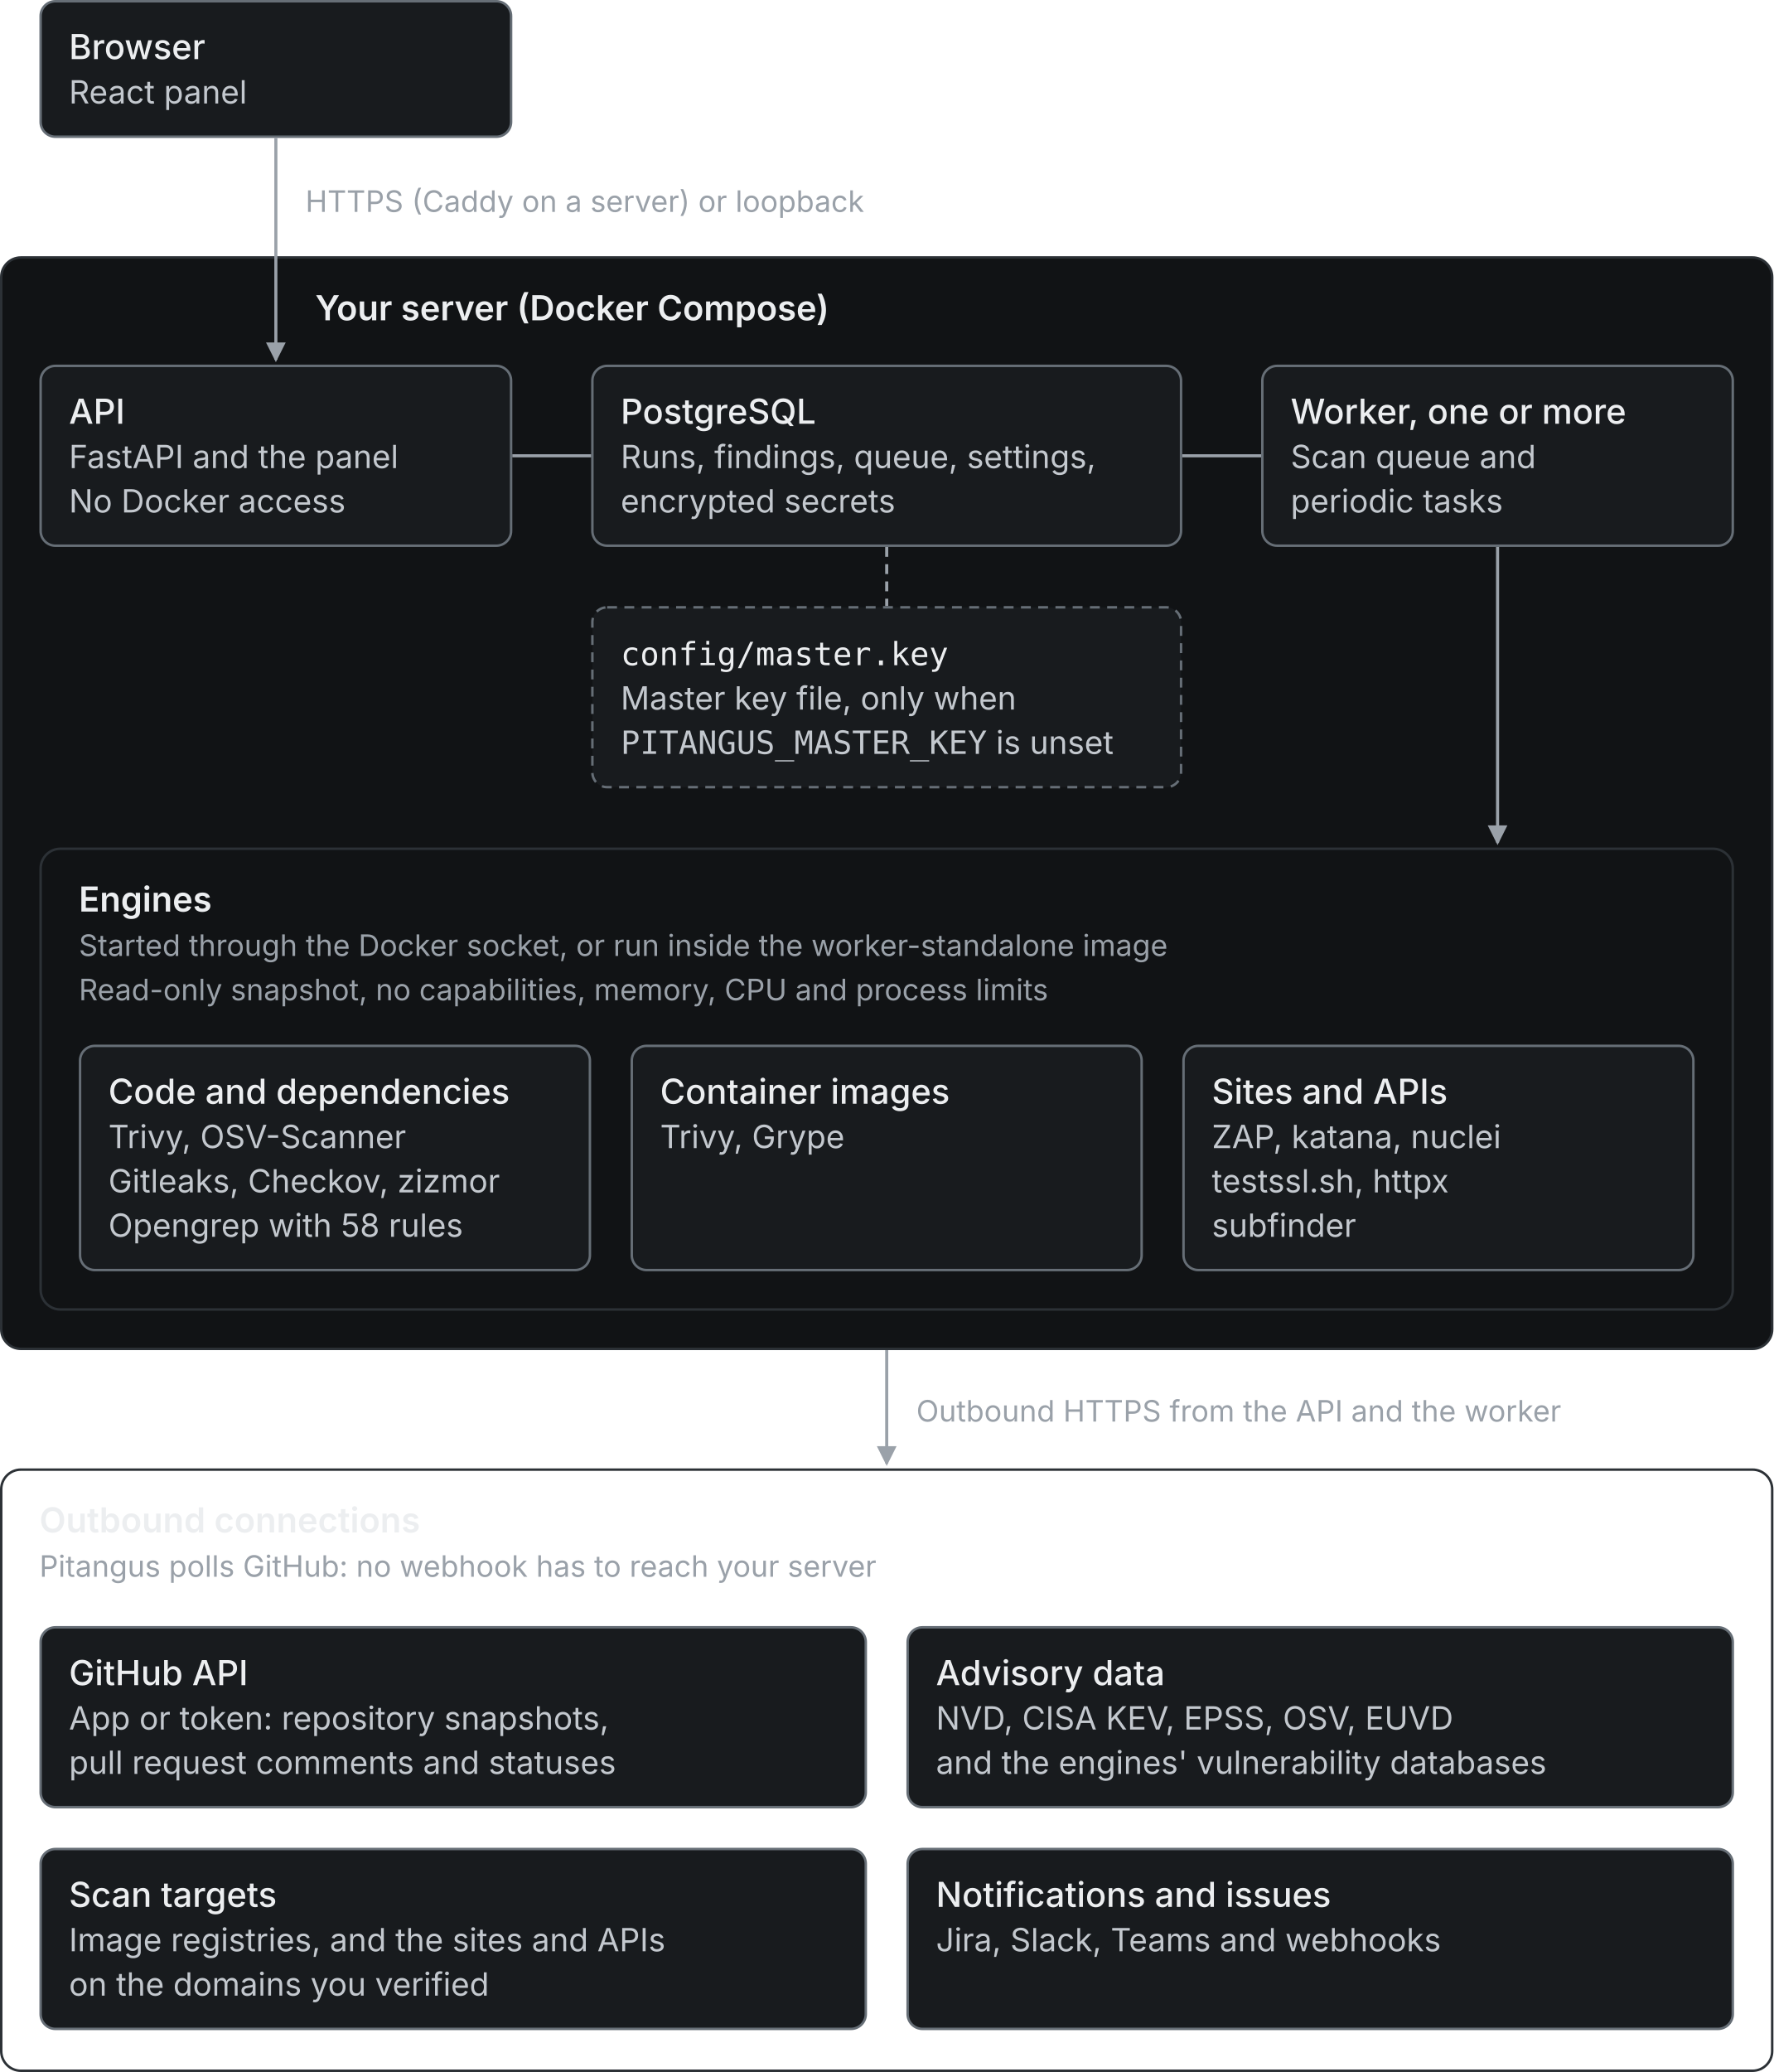
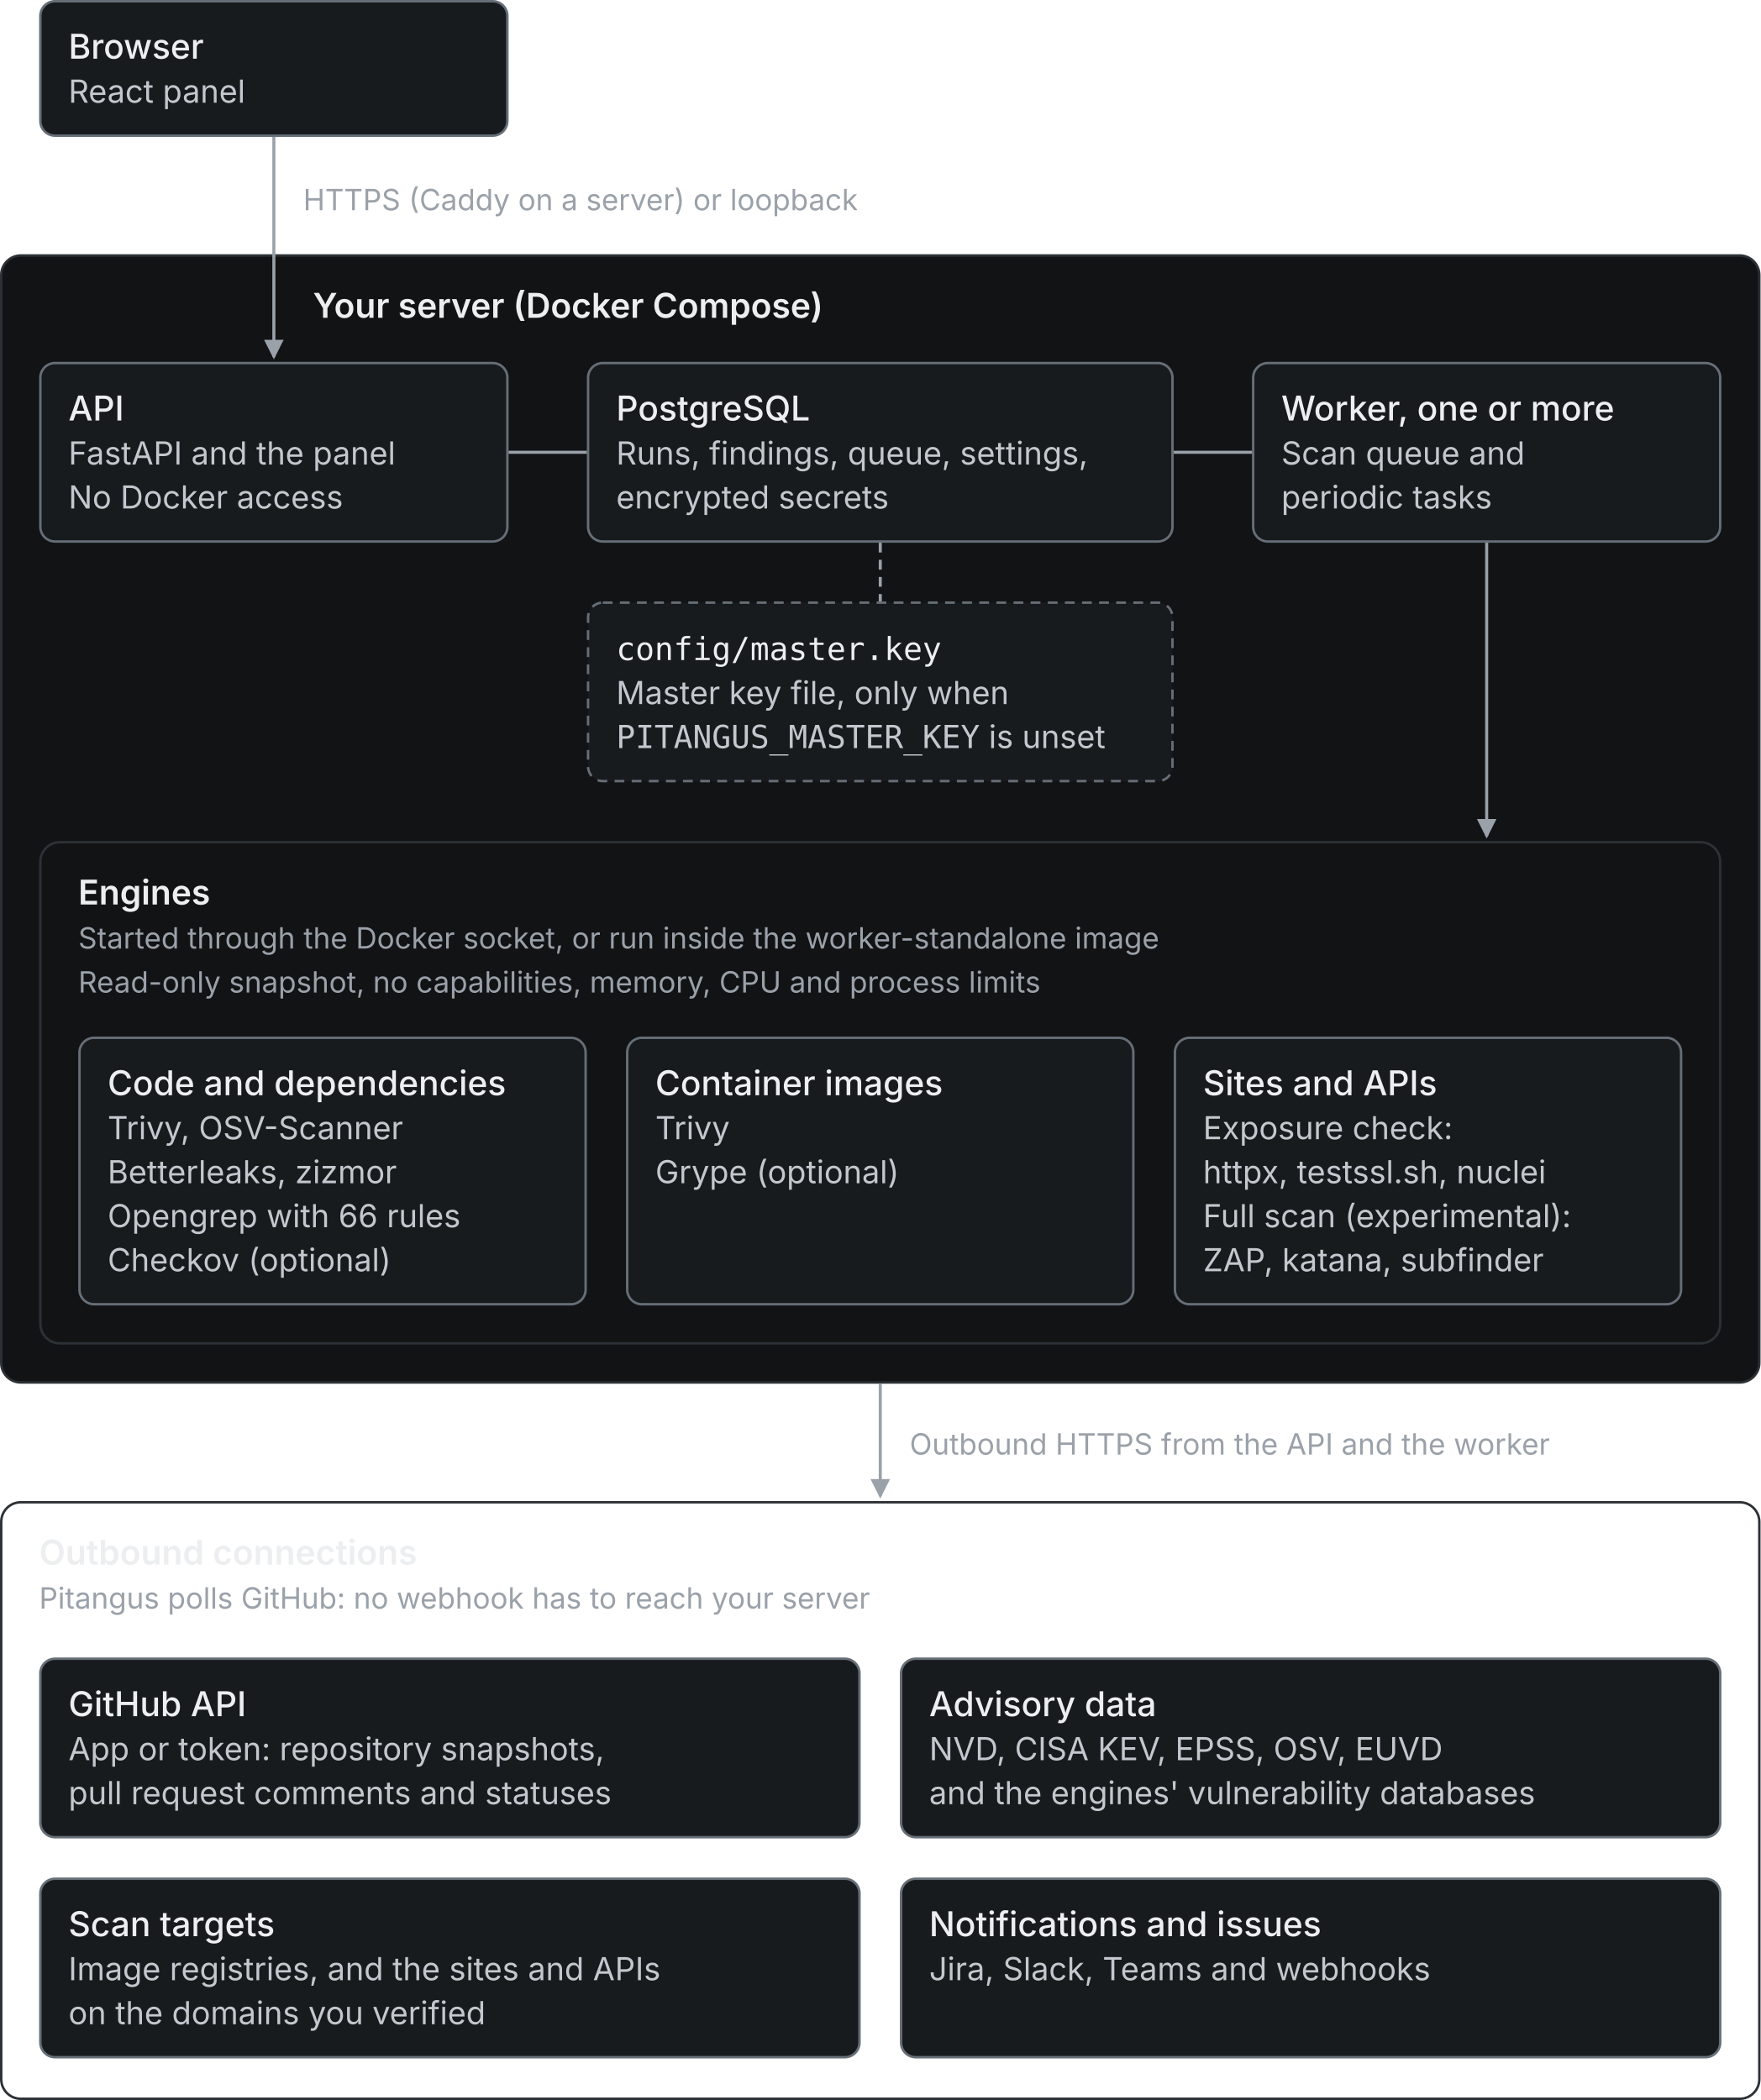
- <svg xmlns="http://www.w3.org/2000/svg" viewBox="0 0 720 841" width="720" height="841" role="img" aria-labelledby="title desc" lang="en">
+ <svg xmlns="http://www.w3.org/2000/svg" viewBox="0 0 720 859" width="720" height="859" role="img" aria-labelledby="title desc" lang="en">
  <style>
    text { font-family: 'IBM Plex Sans', ui-sans-serif, system-ui, -apple-system, 'Segoe UI', sans-serif; fill: #C3C8CE; }
    .title { font-size: 14px; font-weight: 500; fill: #ECEEF0; }
    .group-title { font-weight: 600; }
    .detail { font-size: 13px; }
    .note { font-size: 12px; fill: #9AA1A9; }
    .mono { font-family: 'IBM Plex Mono', ui-monospace, SFMono-Regular, Menlo, Consolas, monospace; font-size: 13px; }
    .node { fill: #181B1E; stroke: #666E76; stroke-width: 1; }
    .node.optional { stroke-dasharray: 4 3; }
    .group { fill: none; stroke: #2C3136; stroke-width: 1; }
    .group.filled { fill: #111315; }
    .edge { fill: none; stroke: #9AA1A9; stroke-width: 1.25; }
    .edge.optional { stroke-dasharray: 4 3; }
  </style>
  <defs>
    <marker id="head" viewBox="0 0 8 8" refX="7" refY="4" markerWidth="8" markerHeight="8" orient="auto" markerUnits="userSpaceOnUse">
      <path d="M0 0 L8 4 L0 8 Z" fill="#9AA1A9" />
    </marker>
  </defs>
-   <rect x="0.5" y="104.5" width="719" height="443" rx="8" class="group filled" />
+   <rect x="0.5" y="104.5" width="719" height="461" rx="8" class="group filled" />
  <text x="128" y="130" class="title group-title">Your server (Docker Compose)</text>
  <rect x="16.5" y="0.5" width="191" height="55" rx="6" class="node" />
  <text x="28" y="24" class="title">Browser</text>
  <text x="28" y="42" class="detail">React panel</text>
  <path d="M112 56 L112 146" class="edge" marker-end="url(#head)" />
  <text x="124" y="86" class="note">HTTPS (Caddy on a server) or loopback</text>
  <rect x="16.5" y="148.5" width="191" height="73" rx="6" class="node" />
  <text x="28" y="172" class="title">API</text>
  <text x="28" y="190" class="detail">FastAPI and the panel</text>
  <text x="28" y="208" class="detail">No Docker access</text>
  <rect x="240.5" y="148.5" width="239" height="73" rx="6" class="node" />
  <text x="252" y="172" class="title">PostgreSQL</text>
  <text x="252" y="190" class="detail">Runs, findings, queue, settings,</text>
  <text x="252" y="208" class="detail">encrypted secrets</text>
  <rect x="512.5" y="148.5" width="191" height="73" rx="6" class="node" />
  <text x="524" y="172" class="title">Worker, one or more</text>
  <text x="524" y="190" class="detail">Scan queue and</text>
  <text x="524" y="208" class="detail">periodic tasks</text>
  <path d="M208 185 L240 185" class="edge" />
  <path d="M512 185 L480 185" class="edge" />
  <path d="M360 222 L360 246" class="edge optional" />
  <rect x="240.5" y="246.5" width="239" height="73" rx="6" class="node optional" />
  <text x="252" y="270" class="title mono">config/master.key</text>
  <text x="252" y="288" class="detail">Master key file, only when</text>
  <text x="252" y="306" class="detail">
    <tspan class="mono">PITANGUS_MASTER_KEY</tspan> is unset</text>
  <path d="M608 222 L608 342" class="edge" marker-end="url(#head)" />
-   <rect x="16.5" y="344.5" width="687" height="187" rx="8" class="group" />
+   <rect x="16.5" y="344.5" width="687" height="205" rx="8" class="group" />
  <text x="32" y="370" class="title group-title">Engines</text>
  <text x="32" y="388" class="note">Started through the Docker socket, or run inside the worker-standalone image</text>
  <text x="32" y="406" class="note">Read-only snapshot, no capabilities, memory, CPU and process limits</text>
-   <rect x="32.5" y="424.5" width="207" height="91" rx="6" class="node" />
+   <rect x="32.5" y="424.5" width="207" height="109" rx="6" class="node" />
  <text x="44" y="448" class="title">Code and dependencies</text>
  <text x="44" y="466" class="detail">Trivy, OSV-Scanner</text>
-   <text x="44" y="484" class="detail">Gitleaks, Checkov, zizmor</text>
-   <text x="44" y="502" class="detail">Opengrep with 58 rules</text>
-   <rect x="256.5" y="424.5" width="207" height="91" rx="6" class="node" />
+   <text x="44" y="484" class="detail">Betterleaks, zizmor</text>
+   <text x="44" y="502" class="detail">Opengrep with 66 rules</text>
+   <text x="44" y="520" class="detail">Checkov (optional)</text>
+   <rect x="256.5" y="424.5" width="207" height="109" rx="6" class="node" />
  <text x="268" y="448" class="title">Container images</text>
-   <text x="268" y="466" class="detail">Trivy, Grype</text>
-   <rect x="480.5" y="424.5" width="207" height="91" rx="6" class="node" />
+   <text x="268" y="466" class="detail">Trivy</text>
+   <text x="268" y="484" class="detail">Grype (optional)</text>
+   <rect x="480.5" y="424.5" width="207" height="109" rx="6" class="node" />
  <text x="492" y="448" class="title">Sites and APIs</text>
-   <text x="492" y="466" class="detail">ZAP, katana, nuclei</text>
-   <text x="492" y="484" class="detail">testssl.sh, httpx</text>
-   <text x="492" y="502" class="detail">subfinder</text>
-   <path d="M360 548 L360 594" class="edge" marker-end="url(#head)" />
-   <text x="372" y="577" class="note">Outbound HTTPS from the API and the worker</text>
-   <rect x="0.5" y="596.5" width="719" height="244" rx="8" class="group" />
-   <text x="16" y="622" class="title group-title">Outbound connections</text>
-   <text x="16" y="640" class="note">Pitangus polls GitHub: no webhook has to reach your server</text>
-   <rect x="16.5" y="660.5" width="335" height="73" rx="6" class="node" />
-   <text x="28" y="684" class="title">GitHub API</text>
-   <text x="28" y="702" class="detail">App or token: repository snapshots,</text>
-   <text x="28" y="720" class="detail">pull request comments and statuses</text>
-   <rect x="368.5" y="660.5" width="335" height="73" rx="6" class="node" />
-   <text x="380" y="684" class="title">Advisory data</text>
-   <text x="380" y="702" class="detail">NVD, CISA KEV, EPSS, OSV, EUVD</text>
-   <text x="380" y="720" class="detail">and the engines' vulnerability databases</text>
-   <rect x="16.5" y="750.5" width="335" height="73" rx="6" class="node" />
-   <text x="28" y="774" class="title">Scan targets</text>
-   <text x="28" y="792" class="detail">Image registries, and the sites and APIs</text>
-   <text x="28" y="810" class="detail">on the domains you verified</text>
-   <rect x="368.5" y="750.5" width="335" height="73" rx="6" class="node" />
-   <text x="380" y="774" class="title">Notifications and issues</text>
-   <text x="380" y="792" class="detail">Jira, Slack, Teams and webhooks</text>
+   <text x="492" y="466" class="detail">Exposure check:</text>
+   <text x="492" y="484" class="detail">httpx, testssl.sh, nuclei</text>
+   <text x="492" y="502" class="detail">Full scan (experimental):</text>
+   <text x="492" y="520" class="detail">ZAP, katana, subfinder</text>
+   <path d="M360 566 L360 612" class="edge" marker-end="url(#head)" />
+   <text x="372" y="595" class="note">Outbound HTTPS from the API and the worker</text>
+   <rect x="0.5" y="614.5" width="719" height="244" rx="8" class="group" />
+   <text x="16" y="640" class="title group-title">Outbound connections</text>
+   <text x="16" y="658" class="note">Pitangus polls GitHub: no webhook has to reach your server</text>
+   <rect x="16.5" y="678.5" width="335" height="73" rx="6" class="node" />
+   <text x="28" y="702" class="title">GitHub API</text>
+   <text x="28" y="720" class="detail">App or token: repository snapshots,</text>
+   <text x="28" y="738" class="detail">pull request comments and statuses</text>
+   <rect x="368.5" y="678.5" width="335" height="73" rx="6" class="node" />
+   <text x="380" y="702" class="title">Advisory data</text>
+   <text x="380" y="720" class="detail">NVD, CISA KEV, EPSS, OSV, EUVD</text>
+   <text x="380" y="738" class="detail">and the engines' vulnerability databases</text>
+   <rect x="16.5" y="768.5" width="335" height="73" rx="6" class="node" />
+   <text x="28" y="792" class="title">Scan targets</text>
+   <text x="28" y="810" class="detail">Image registries, and the sites and APIs</text>
+   <text x="28" y="828" class="detail">on the domains you verified</text>
+   <rect x="368.5" y="768.5" width="335" height="73" rx="6" class="node" />
+   <text x="380" y="792" class="title">Notifications and issues</text>
+   <text x="380" y="810" class="detail">Jira, Slack, Teams and webhooks</text>
</svg>
